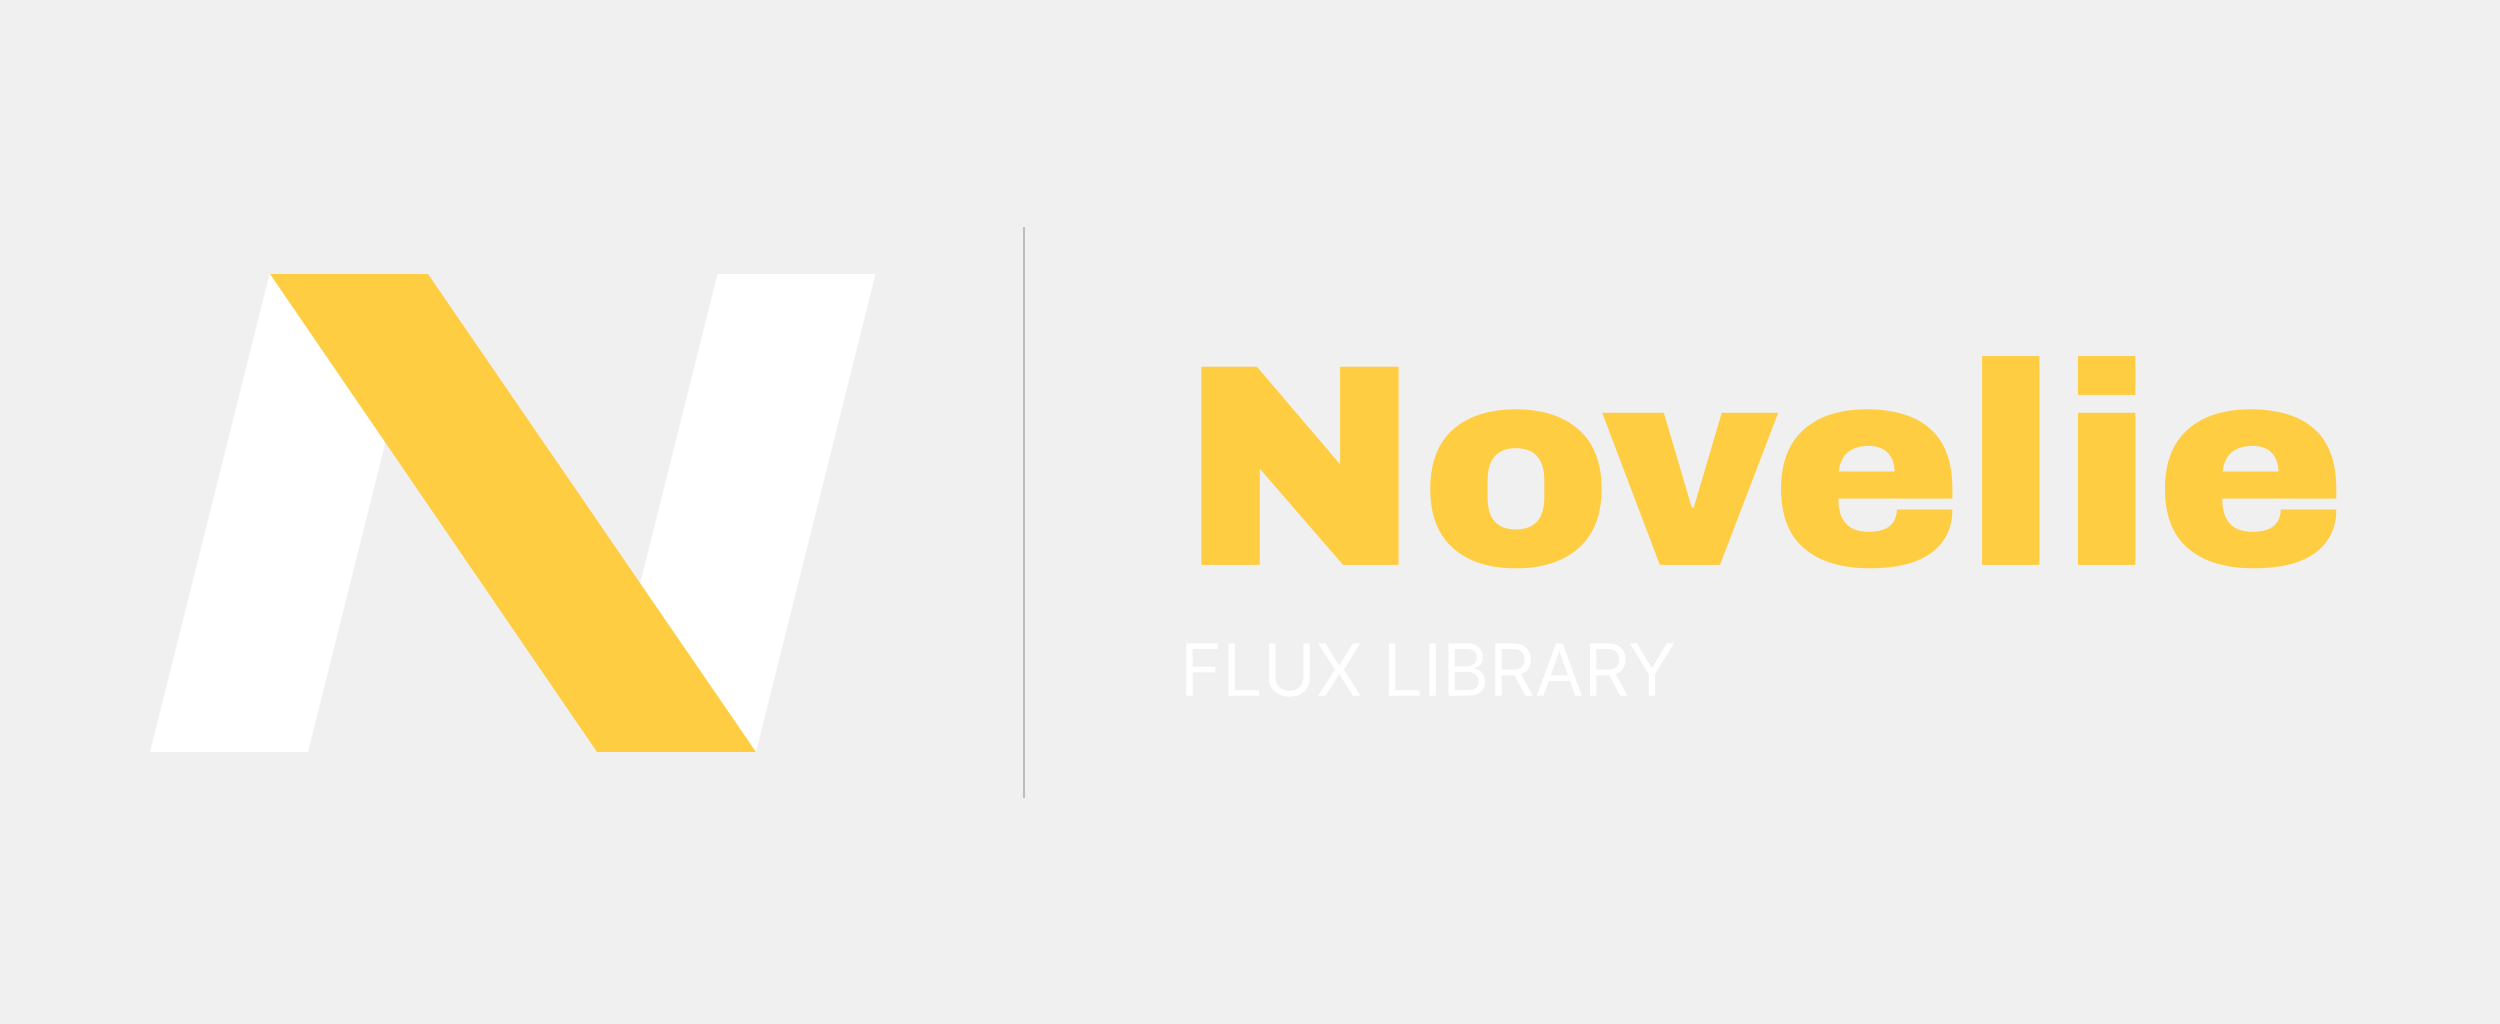
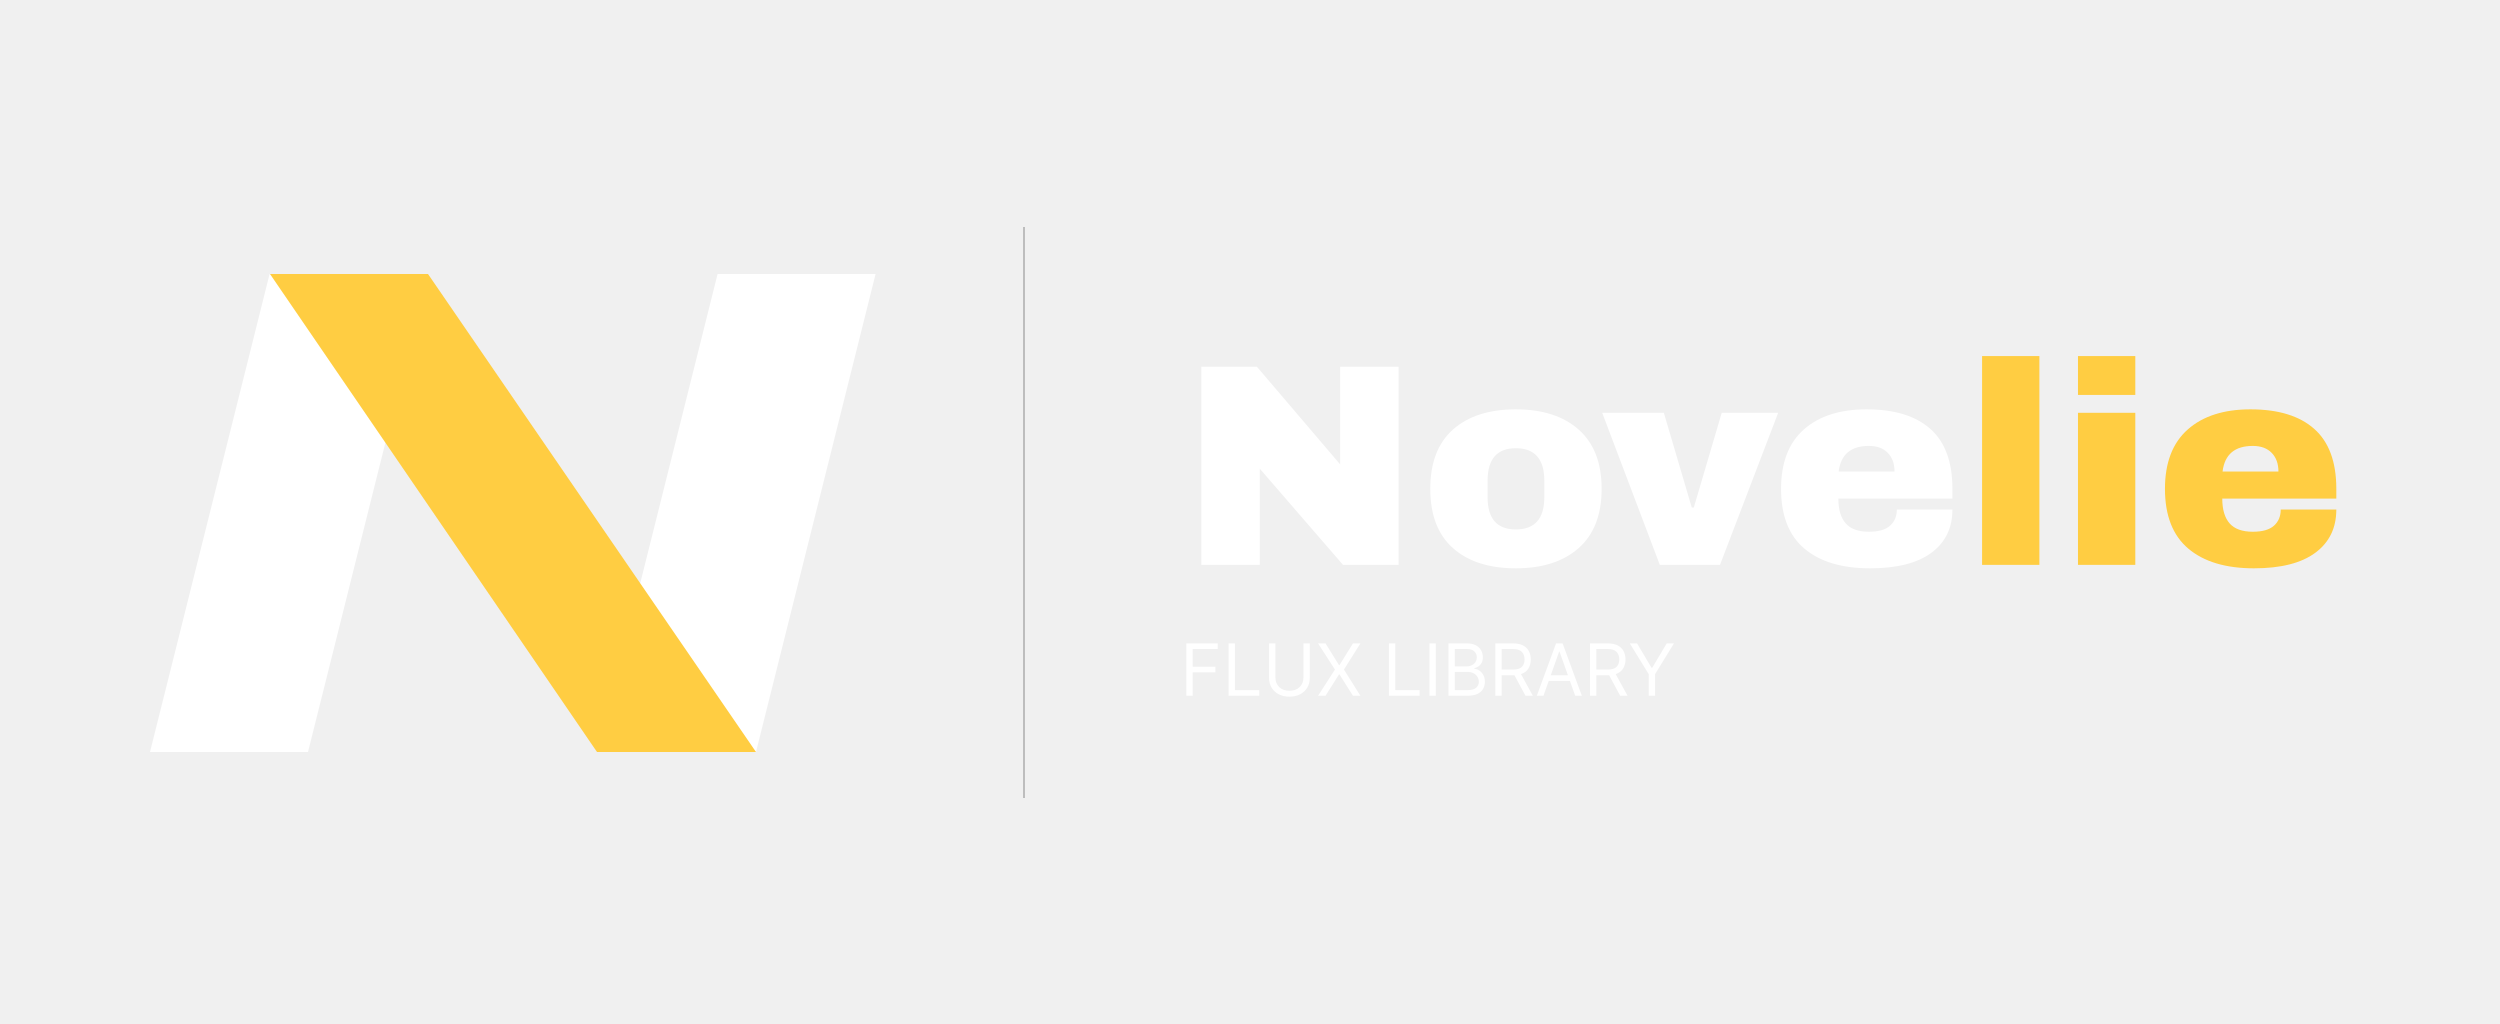
<svg xmlns="http://www.w3.org/2000/svg" width="1250" height="512" viewBox="0 0 1250 512" fill="none">
  <g>
    <rect width="1250" height="512" fill="#0D0D0D" fill-rule="evenodd" fill-opacity="0" />
    <g>
      <g>
        <rect width="512" height="512" fill="#0D0D0000" fill-rule="evenodd" />
        <g transform="translate(75 137)">
          <path d="M59.798 0L138.798 0L79 239L0 239L59.798 0Z" fill="#FFFFFF" fill-rule="evenodd" />
          <path d="M59.798 0L138.798 0L79 239L0 239L59.798 0Z" fill="#FFFFFF" fill-rule="evenodd" transform="translate(224 0)" />
          <path d="M164 0L243 0L79.5 239L0 239L164 0Z" fill="#FFCD42" fill-rule="evenodd" transform="matrix(-1 0 0 1 303 0)" />
        </g>
      </g>
      <g transform="translate(512 114)">
        <g transform="translate(78 42)">
+           <g fill="#FFFFFF">
+             <path d="M81.504 126.432L39.888 78.336L39.888 126.432L10.656 126.432L10.656 27.36L38.448 27.36L80.064 76.176L80.064 27.36L109.296 27.36L109.296 126.432L81.504 126.432ZM167.904 48.672Q187.92 48.672 199.368 58.824Q210.816 68.976 210.816 88.416Q210.816 107.856 199.368 118.008Q187.92 128.16 167.904 128.16Q147.888 128.16 136.512 118.08Q125.136 108 125.136 88.416Q125.136 68.832 136.512 58.752Q147.888 48.672 167.904 48.672ZM167.904 68.112Q153.792 68.112 153.792 84.384L153.792 92.592Q153.792 108.72 167.904 108.72Q182.16 108.72 182.16 92.592L182.16 84.384Q182.16 68.112 167.904 68.112ZM239.904 126.432L211.104 50.4L241.92 50.4L255.888 97.776L256.896 97.776L270.864 50.4L299.088 50.4L270 126.432L239.904 126.432ZM343.296 48.672Q364.176 48.672 375.192 58.464Q386.208 68.256 386.208 88.416L386.208 93.312L329.184 93.312Q329.184 101.52 332.856 105.696Q336.528 109.872 344.448 109.872Q351.648 109.872 355.032 106.848Q358.416 103.824 358.416 98.784L386.208 98.784Q386.208 112.608 375.696 120.384Q365.184 128.16 345.024 128.16Q323.856 128.16 312.192 118.296Q300.528 108.432 300.528 88.416Q300.528 68.832 311.904 58.752Q323.28 48.672 343.296 48.672ZM344.448 66.96Q330.912 66.96 329.328 79.776L357.264 79.776Q357.264 73.872 353.88 70.416Q350.496 66.96 344.448 66.96Z" />
+           </g>
          <g fill="#FFCD42">
-             <path d="M81.504 126.432L39.888 78.336L39.888 126.432L10.656 126.432L10.656 27.36L38.448 27.36L80.064 76.176L80.064 27.36L109.296 27.36L109.296 126.432L81.504 126.432ZM167.904 48.672Q187.92 48.672 199.368 58.824Q210.816 68.976 210.816 88.416Q210.816 107.856 199.368 118.008Q187.92 128.16 167.904 128.16Q147.888 128.16 136.512 118.08Q125.136 108 125.136 88.416Q125.136 68.832 136.512 58.752Q147.888 48.672 167.904 48.672ZM167.904 68.112Q153.792 68.112 153.792 84.384L153.792 92.592Q153.792 108.72 167.904 108.72Q182.16 108.72 182.16 92.592L182.16 84.384Q182.16 68.112 167.904 68.112ZM239.904 126.432L211.104 50.4L241.92 50.4L255.888 97.776L256.896 97.776L270.864 50.4L299.088 50.4L270 126.432L239.904 126.432ZM343.296 48.672Q364.176 48.672 375.192 58.464Q386.208 68.256 386.208 88.416L386.208 93.312L329.184 93.312Q329.184 101.52 332.856 105.696Q336.528 109.872 344.448 109.872Q351.648 109.872 355.032 106.848Q358.416 103.824 358.416 98.784L386.208 98.784Q386.208 112.608 375.696 120.384Q365.184 128.16 345.024 128.16Q323.856 128.16 312.192 118.296Q300.528 108.432 300.528 88.416Q300.528 68.832 311.904 58.752Q323.28 48.672 343.296 48.672ZM344.448 66.96Q330.912 66.96 329.328 79.776L357.264 79.776Q357.264 73.872 353.88 70.416Q350.496 66.96 344.448 66.96Z" />
            <path d="M401.04 126.432L401.04 22.032L429.696 22.032L429.696 126.432L401.04 126.432ZM448.992 41.472L448.992 22.032L477.648 22.032L477.648 41.472L448.992 41.472ZM448.992 126.432L448.992 50.4L477.648 50.4L477.648 126.432L448.992 126.432ZM535.248 48.672Q556.128 48.672 567.144 58.464Q578.16 68.256 578.16 88.416L578.16 93.312L521.136 93.312Q521.136 101.52 524.808 105.696Q528.48 109.872 536.4 109.872Q543.6 109.872 546.984 106.848Q550.368 103.824 550.368 98.784L578.16 98.784Q578.16 112.608 567.648 120.384Q557.136 128.16 536.976 128.16Q515.808 128.16 504.144 118.296Q492.48 108.432 492.48 88.416Q492.48 68.832 503.856 58.752Q515.232 48.672 535.248 48.672ZM536.4 66.96Q522.864 66.96 521.28 79.776L549.216 79.776Q549.216 73.872 545.832 70.416Q542.448 66.96 536.4 66.96Z" />
          </g>
          <path d="M3.17 34.875L3.17 8.693L18.869 8.693L18.869 11.506L6.341 11.506L6.341 20.352L17.693 20.352L17.693 23.165L6.341 23.165L6.341 34.875L3.17 34.875ZM24.29 34.875L24.29 8.693L27.46 8.693L27.46 32.062L39.631 32.062L39.631 34.875L24.29 34.875ZM61.722 8.693L64.892 8.693L64.892 26.028Q64.892 28.713 63.633 30.816Q62.374 32.919 60.085 34.127Q57.797 35.335 54.716 35.335Q51.635 35.335 49.347 34.127Q47.058 32.919 45.799 30.816Q44.54 28.713 44.54 26.028L44.54 8.693L47.71 8.693L47.71 25.773Q47.71 28.649 49.577 30.509Q51.443 32.369 54.716 32.369Q58.001 32.369 59.861 30.509Q61.722 28.649 61.722 25.773L61.722 8.693ZM72.767 8.693L79.517 19.585L79.722 19.585L86.472 8.693L90.204 8.693L81.972 21.784L90.204 34.875L86.472 34.875L79.722 24.188L79.517 24.188L72.767 34.875L69.034 34.875L77.472 21.784L69.034 8.693L72.767 8.693ZM104.472 34.875L104.472 8.693L107.642 8.693L107.642 32.062L119.813 32.062L119.813 34.875L104.472 34.875ZM127.892 8.693L127.892 34.875L124.722 34.875L124.722 8.693L127.892 8.693ZM134.233 34.875L134.233 8.693L143.386 8.693Q146.122 8.693 147.899 9.633Q149.676 10.572 150.545 12.151Q151.415 13.73 151.415 15.648Q151.415 17.335 150.82 18.435Q150.226 19.534 149.261 20.173Q148.295 20.812 147.17 21.119L147.17 21.375Q148.372 21.452 149.587 22.219Q150.801 22.986 151.619 24.418Q152.438 25.849 152.438 27.921Q152.438 29.889 151.543 31.462Q150.648 33.034 148.717 33.955Q146.787 34.875 143.693 34.875L134.233 34.875ZM137.403 32.062L143.693 32.062Q146.8 32.062 148.11 30.854Q149.42 29.646 149.42 27.921Q149.42 26.591 148.743 25.459Q148.065 24.328 146.813 23.644Q145.56 22.96 143.847 22.96L137.403 22.96L137.403 32.062ZM137.403 20.199L143.284 20.199Q145.432 20.199 146.915 18.959Q148.398 17.719 148.398 15.648Q148.398 13.922 147.196 12.714Q145.994 11.506 143.386 11.506L137.403 11.506L137.403 20.199ZM157.653 34.875L157.653 8.693L166.5 8.693Q169.568 8.693 171.537 9.735Q173.506 10.777 174.452 12.592Q175.398 14.408 175.398 16.722Q175.398 19.329 174.202 21.266Q173.007 23.203 170.501 24.06L176.42 34.875L172.739 34.875L167.216 24.635Q166.896 24.648 166.551 24.648L160.824 24.648L160.824 34.875L157.653 34.875ZM160.824 21.784L166.449 21.784Q169.594 21.784 170.936 20.429Q172.278 19.074 172.278 16.722Q172.278 14.357 170.93 12.931Q169.581 11.506 166.398 11.506L160.824 11.506L160.824 21.784ZM181.739 34.875L178.415 34.875L188.028 8.693L191.301 8.693L200.915 34.875L197.591 34.875L194.957 27.46L184.372 27.46L181.739 34.875ZM185.369 24.648L193.96 24.648L189.767 12.835L189.563 12.835L185.369 24.648ZM205.006 34.875L205.006 8.693L213.852 8.693Q216.92 8.693 218.889 9.735Q220.858 10.777 221.804 12.592Q222.75 14.408 222.75 16.722Q222.75 19.329 221.555 21.266Q220.359 23.203 217.854 24.06L223.773 34.875L220.091 34.875L214.568 24.635Q214.249 24.648 213.903 24.648L208.176 24.648L208.176 34.875L205.006 34.875ZM208.176 21.784L213.801 21.784Q216.946 21.784 218.288 20.429Q219.631 19.074 219.631 16.722Q219.631 14.357 218.282 12.931Q216.933 11.506 213.75 11.506L208.176 11.506L208.176 21.784ZM224.898 8.693L228.528 8.693L235.79 20.915L236.097 20.915L243.358 8.693L246.989 8.693L237.528 24.085L237.528 34.875L234.358 34.875L234.358 24.085L224.898 8.693Z" fill="#FFFFFF" transform="translate(0 157)" />
        </g>
        <line x1="0" y1="0" x2="0" y2="284.5" fill="none" stroke-width="1" stroke="#BDBDBD" stroke-linecap="square" />
      </g>
    </g>
  </g>
</svg>
